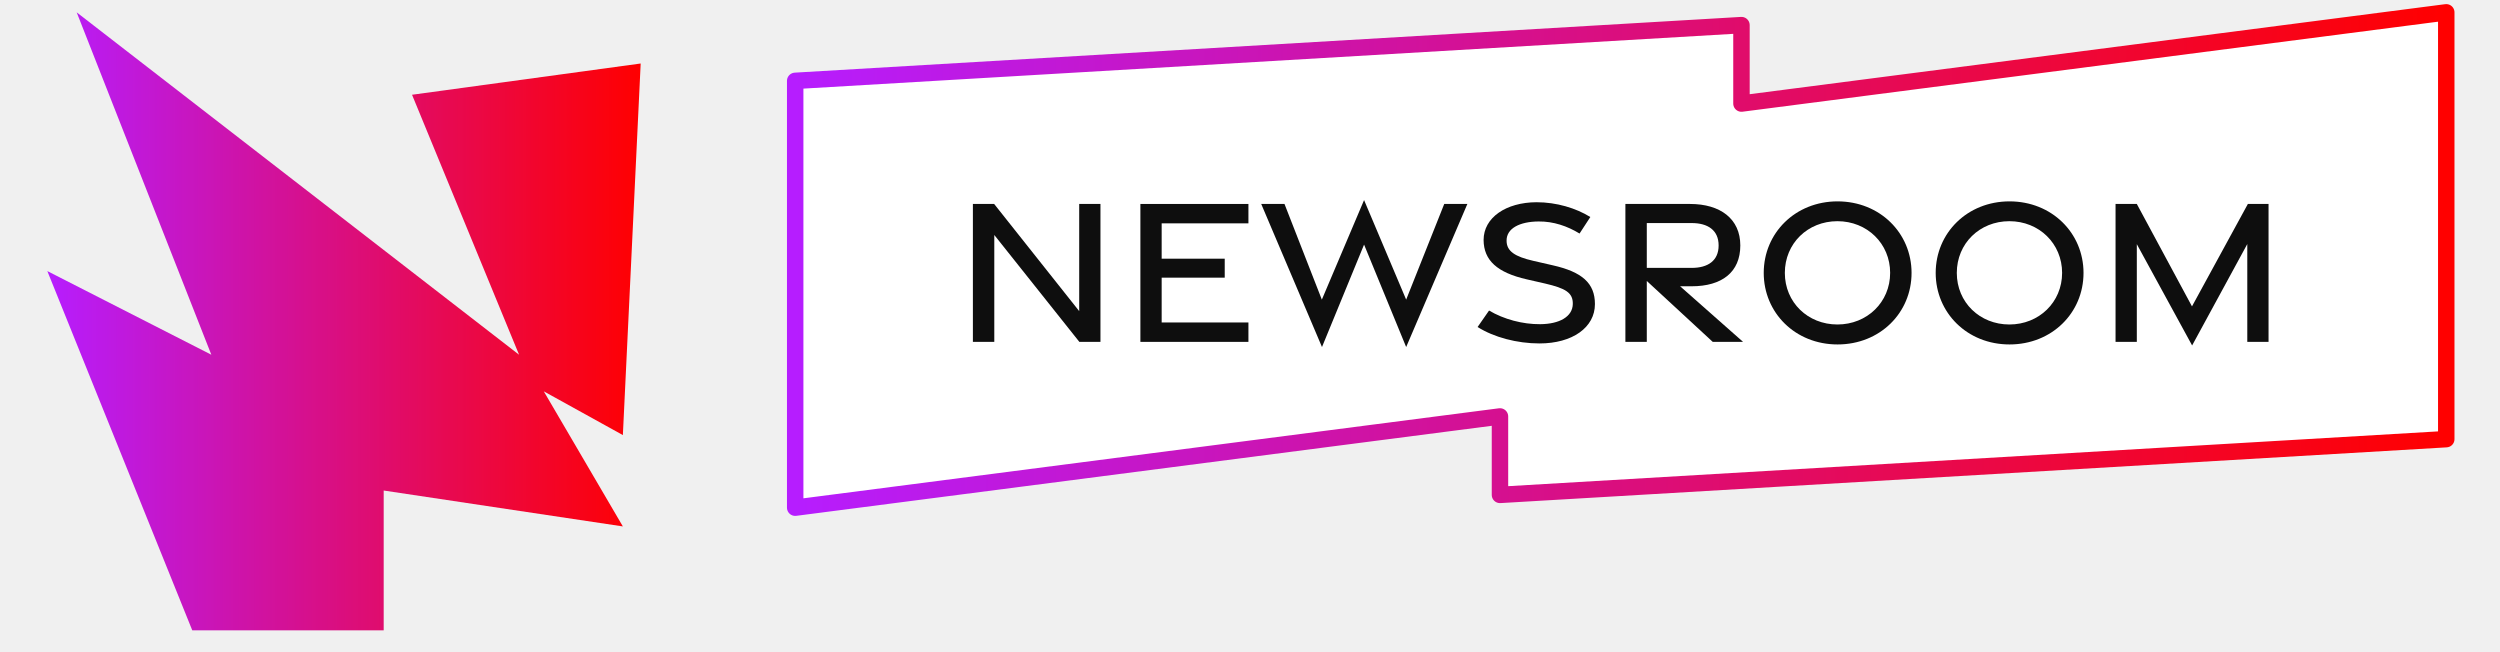
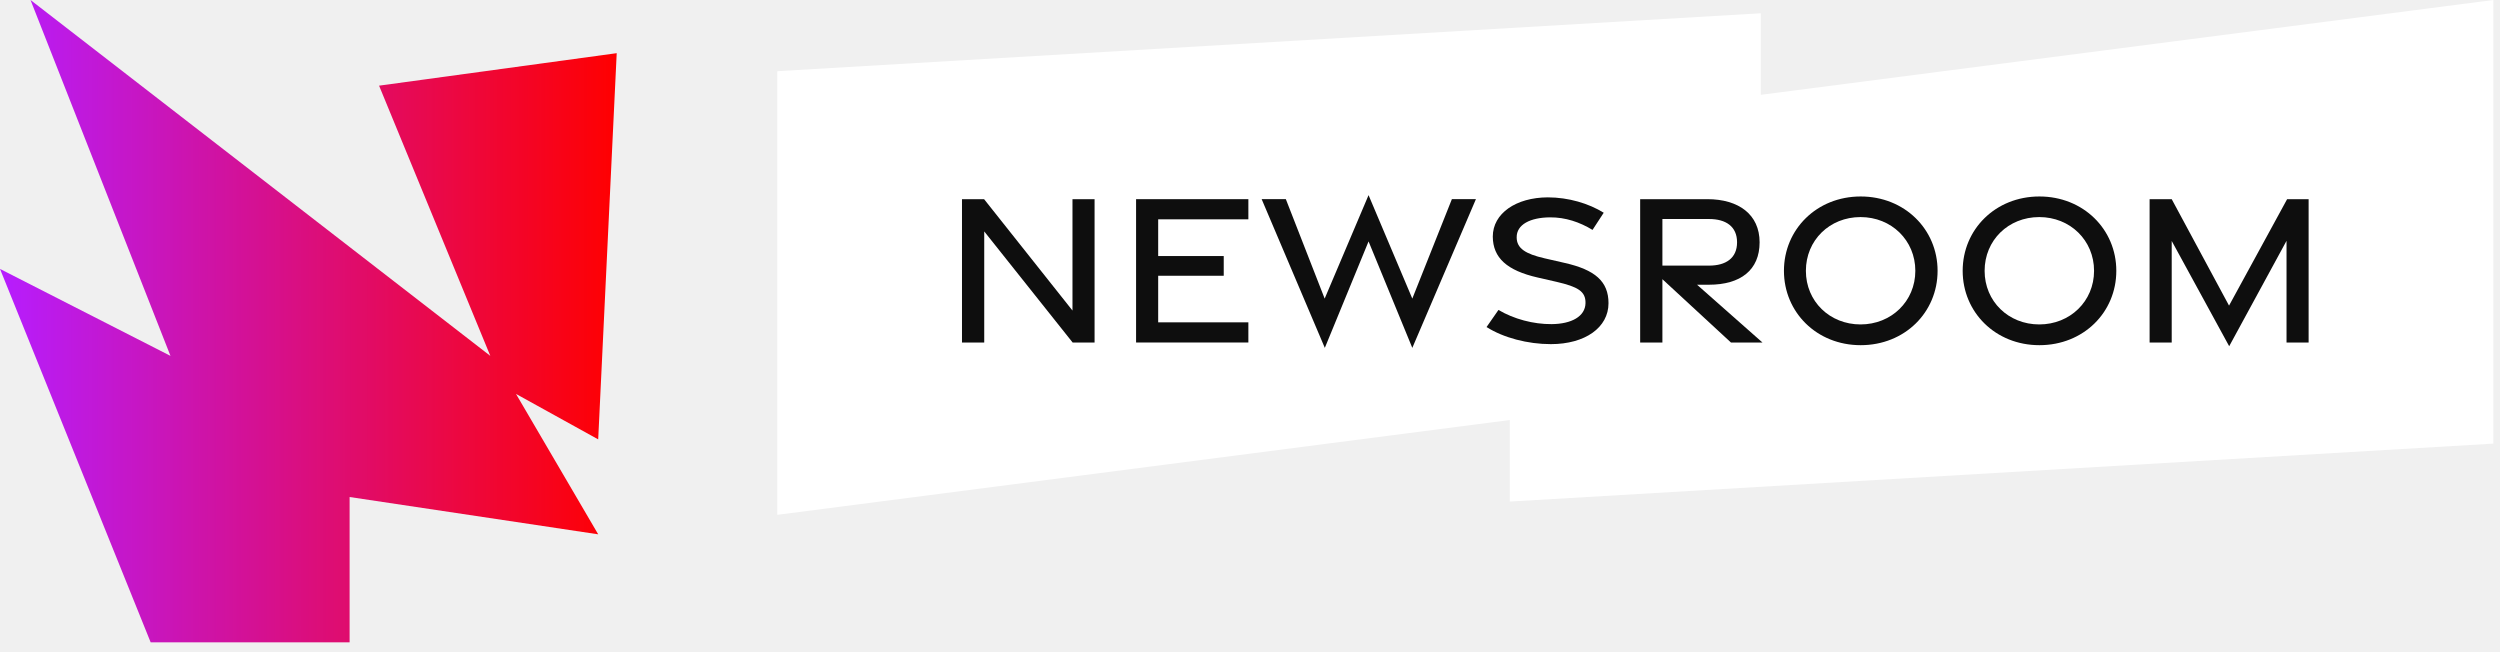
- <svg xmlns="http://www.w3.org/2000/svg" width="234" height="61" viewBox="-1.2 -1.2 236.4 63.4" fill="none">
+ <svg xmlns="http://www.w3.org/2000/svg" width="234" height="61" viewBox="0 0 234 61" fill="none">
  <path d="M57.724 4.977L35.481 8.018L45.893 33.31L2.856 0L15.956 33.31L0 25.171L14.102 60.123H32.723V46.52L55.991 50.012L48.297 36.871L55.991 41.126L57.724 4.977Z" fill="url(#paint0_linear_22_1158)" />
-   <path d="M233.375 0V41.521L141.318 46.944V39.313L72.755 48.188V6.666L164.811 1.244V8.874L233.375 0Z" fill="#FFFFFF" stroke="url(#v29lbl)" stroke-width="1.6" stroke-linejoin="round" />
+   <path d="M233.375 0V41.521L141.318 46.944V39.313L72.755 48.188V6.666L164.811 1.244V8.874L233.375 0Z" fill="#FFFFFF" />
  <path d="M90.042 18.642H92.11L100.384 29.067V18.642H102.452V32.058H100.398L92.124 21.66V32.058H90.042V18.642Z" fill="#0E0E0E" />
  <path d="M106.351 18.642H116.847V20.528H108.406V23.966H114.541V25.811H108.406V30.171H116.847V32.058H106.337V18.642H106.351Z" fill="#0E0E0E" />
  <path d="M118.077 18.641H120.355L123.989 27.949L128.097 18.264L132.192 27.949L135.896 18.641H138.146L132.192 32.561L128.097 22.596L124.003 32.561L118.091 18.641H118.077Z" fill="#0E0E0E" />
  <path d="M139.138 30.617L140.256 29.01C141.695 29.863 143.526 30.352 145.231 30.338C147.104 30.324 148.375 29.611 148.403 28.381C148.431 27.263 147.677 26.844 145.706 26.383L143.931 25.977C141.052 25.321 139.739 24.133 139.725 22.148C139.725 19.968 141.905 18.487 144.868 18.473C146.824 18.473 148.711 19.046 150.108 19.912L149.06 21.519C147.872 20.793 146.517 20.331 145.077 20.345C143.233 20.359 141.947 21.016 141.961 22.218C141.961 23.252 142.799 23.769 144.56 24.175L146.447 24.608C149.298 25.251 150.556 26.341 150.556 28.381C150.556 30.659 148.362 32.211 145.161 32.211C142.981 32.211 140.717 31.61 139.152 30.617H139.138Z" fill="#0E0E0E" />
  <path d="M162.016 32.058L155.601 26.133V32.058H153.519V18.642H159.808C162.743 18.642 164.699 20.081 164.699 22.68C164.699 25.28 162.91 26.65 159.962 26.65H158.843L164.965 32.058H162.002H162.016ZM155.601 24.861H159.975C161.527 24.861 162.589 24.176 162.589 22.68C162.589 21.185 161.527 20.5 159.975 20.5H155.601V24.847V24.861Z" fill="#0E0E0E" />
  <path d="M166.977 25.349C166.977 21.464 170.052 18.39 174.16 18.39C178.269 18.39 181.358 21.464 181.358 25.349C181.358 29.235 178.283 32.309 174.16 32.309C170.038 32.309 166.977 29.221 166.977 25.349ZM179.275 25.349C179.275 22.498 177.039 20.318 174.146 20.318C171.254 20.318 169.031 22.485 169.031 25.349C169.031 28.214 171.268 30.367 174.146 30.367C177.025 30.367 179.275 28.201 179.275 25.349Z" fill="#0E0E0E" />
  <path d="M183.706 25.349C183.706 21.464 186.781 18.39 190.889 18.39C194.998 18.39 198.087 21.464 198.087 25.349C198.087 29.235 195.012 32.309 190.889 32.309C186.767 32.309 183.706 29.221 183.706 25.349ZM196.004 25.349C196.004 22.498 193.768 20.318 190.875 20.318C187.983 20.318 185.76 22.485 185.76 25.349C185.76 28.214 187.997 30.367 190.875 30.367C193.754 30.367 196.004 28.201 196.004 25.349Z" fill="#0E0E0E" />
  <path d="M203.272 22.513V32.058H201.203V18.642H203.272L208.638 28.606L214.075 18.642H216.087V32.058H214.019V22.541L208.652 32.407L203.258 22.527L203.272 22.513Z" fill="#0E0E0E" />
  <defs>
    <linearGradient id="paint0_linear_22_1158" x1="0" y1="30.061" x2="57.724" y2="30.061" gradientUnits="userSpaceOnUse">
      <stop stop-color="#B61DFF" />
      <stop offset="0.33" stop-color="#CE13A8" />
      <stop offset="1" stop-color="#FF0000" />
    </linearGradient>
    <linearGradient id="v29lbl" x1="72.75" y1="24" x2="233.4" y2="24" gradientUnits="userSpaceOnUse">
      <stop stop-color="#B61DFF" />
      <stop offset="0.33" stop-color="#CE13A8" />
      <stop offset="1" stop-color="#FF0000" />
    </linearGradient>
  </defs>
</svg>
